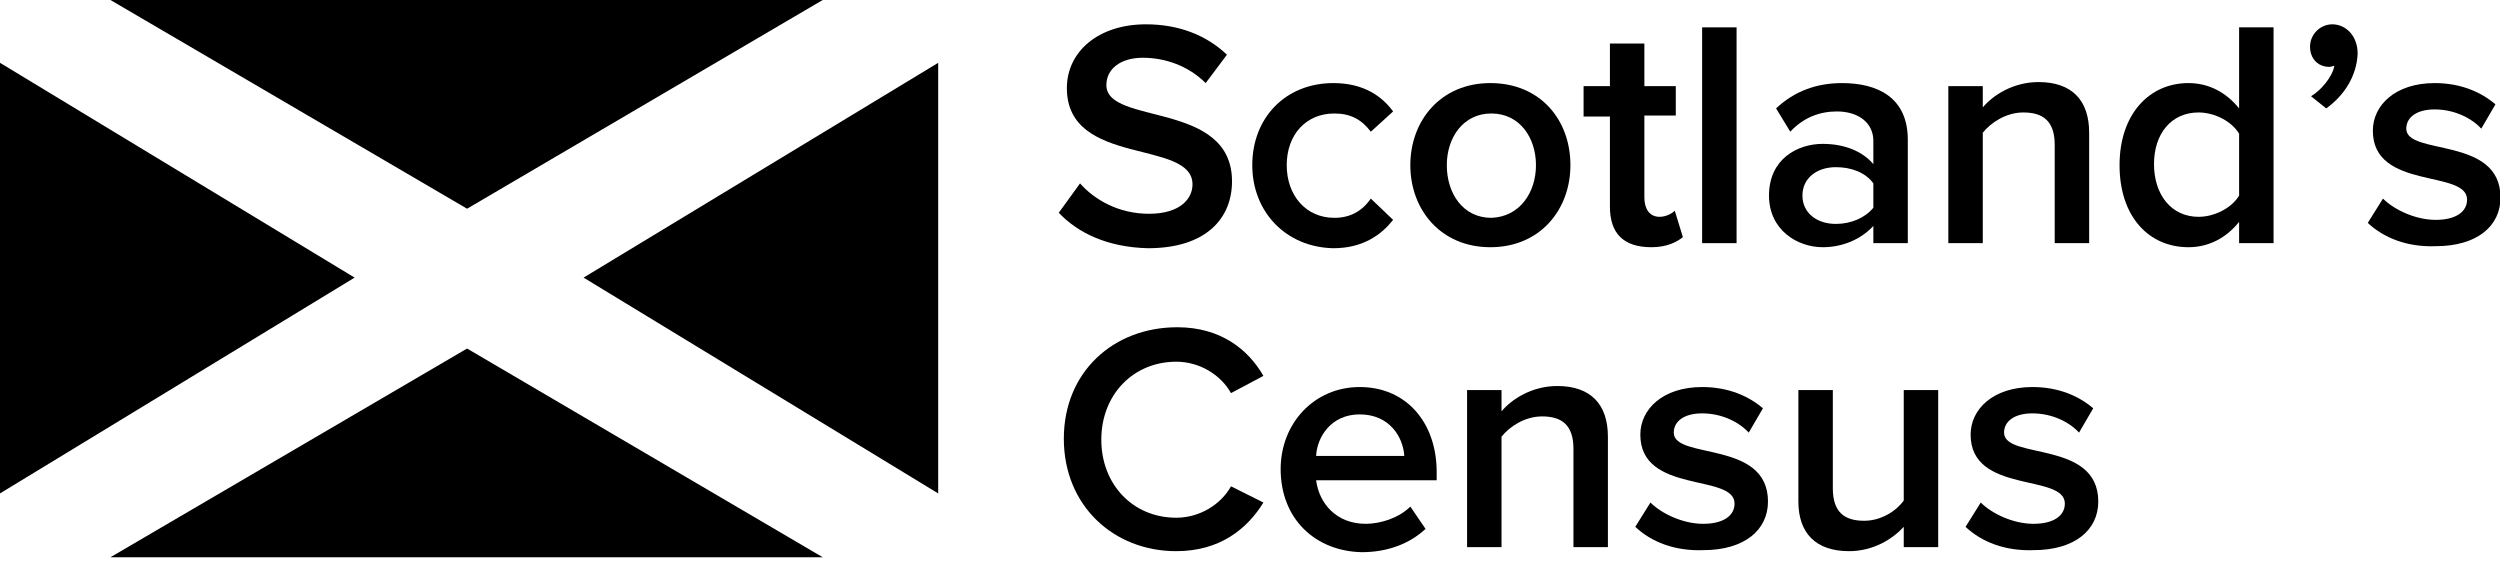
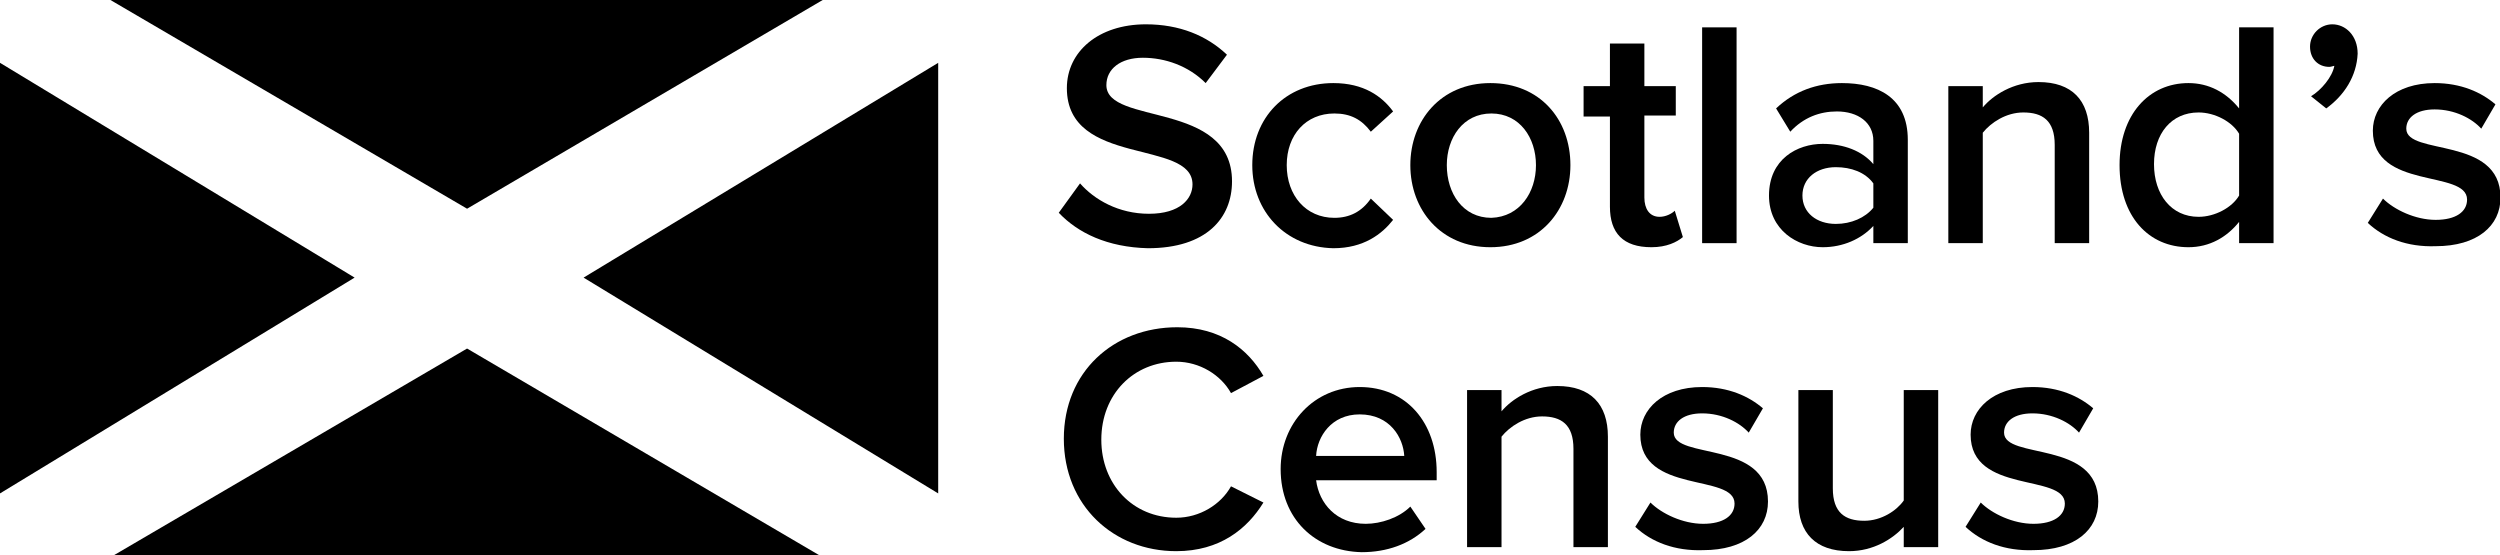
- <svg xmlns="http://www.w3.org/2000/svg" class="ons-icon--logo" aria-labelledby="nrs-footer-logo-alt" viewBox="0 0 329 75" xml:space="preserve" role="img">
+ <svg xmlns="http://www.w3.org/2000/svg" class="ons-icon--logo" aria-labelledby="nrs-footer-logo-alt" viewBox="0 0 329 73" xml:space="preserve" role="img">
  <g transform="matrix(1.333333,0,0,-1.333333,0,73.33333)">
    <g transform="scale(0.1)">
      <path d="M 109,550 461,344 812.004,550 Z" />
      <path d="M 109,0 461,205.996 812.004,0 Z" />
      <path d="M 0,487.996 V 62.996 L 350,276 Z" />
      <path d="M 926,487.996 V 62.996 L 576,276 Z" />
      <path d="m 1045,340 21,29 c 14,-16.004 38,-30 68,-30 31,0 43,15 43,28.996 0,45 -124,17.004 -124,95 0,36.004 31,63.004 78,63.004 33,0 60,-11 80,-30 l -21,-28.004 c -17,17.004 -40,25 -62,25 -22,0 -36,-10.992 -36,-26.996 0,-40 124,-15 124,-95 0,-36 -25,-66 -83,-66 -40,1 -69,15 -88,35" />
      <path d="m 1236,387.004 c 0,46.996 33,80.992 80,80.992 30,0 48,-12.996 59,-27.996 l -22,-20 c -9,12.004 -20,17.996 -36,17.996 -28,0 -47,-20.992 -47,-50.992 0,-30 19,-52.004 47,-52.004 15,0 27,6 36,19 l 22,-21.004 C 1364,319 1346,305 1316,305 c -47,1 -80,36 -80,82.004" />
      <path d="m 1516,387.004 c 0,26.996 -16,50.992 -44,50.992 -28,0 -44,-23.996 -44,-50.992 C 1428,359 1444,335 1472,335 c 28,1 44,25 44,52.004 z m -124,0 c 0,43.996 30,80.992 79,80.992 49,0 79,-35.992 79,-80.992 0,-44.008 -30,-81.004 -79,-81.004 -49,0 -79,36.996 -79,81.004" />
      <path d="m 1589,346 v 89 h -26 v 30 h 26 v 42.004 h 34 V 465 h 31 v -29 h -31 v -81 c 0,-11 5,-19 15,-19 6,0 12,3 15,6.004 L 1661,316 c -6,-5 -16,-10 -31,-10 -28,0 -41,14 -41,40" />
      <path d="m 1680,310 v 212.996 h 34 V 310 h -34" />
      <path d="m 1849,345 v 24 c -8,11 -22,16 -37,16 -19,0 -33,-11 -33,-27.996 C 1779,340 1793,329 1812,329 c 15,0 29,6 37,16 z m 0,-35 v 17.004 C 1837,314 1819,306 1799,306 c -25,0 -53,16.996 -53,51.004 0,35.992 28,50.992 53,50.992 21,0 39,-6.996 50,-20 V 411 c 0,18 -15,29 -36,29 -17,0 -33,-6 -46,-20 l -14,22.996 c 18,17.004 40,25 65,25 35,0 65,-13.996 65,-55.992 V 310 h -34" />
      <path d="m 2028,310 v 97.004 C 2028,431 2016,439 1997,439 c -17,0 -32,-10 -40,-20 V 310 h -34 v 155 h 34 v -21 c 10,12 30,25 55,25 33,0 50,-18 50,-50 V 310 h -34" />
      <path d="m 2210,357.004 v 60.992 C 2203,430 2186,439 2170,439 c -27,0 -44,-21.004 -44,-51.004 0,-30 17,-51.996 44,-51.996 16,0 33,9 40,21.004 z M 2210,310 v 21 c -12,-15 -29,-25 -50,-25 -39,0 -68,30 -68,81.004 0,50 29,80.992 68,80.992 20,0 37,-8.996 50,-25 v 80 h 34 V 310 h -34" />
      <path d="M 2296,442.996 2281,455 c 10,6 21,19 23,30 -1,0 -3,-1 -5,-1 -11,0 -19,8.004 -19,20 0,12 10,22 22,22 13,0 25,-11 25,-28.996 C 2326,475 2314,456 2296,442.996" />
      <path d="m 2337,330 15,24 c 11,-11.004 32,-21.004 52,-21.004 20,0 31,8.004 31,20 0,30 -93,9.008 -93,68.004 0,25 22,46.996 61,46.996 26,0 46,-8.996 60,-20.992 l -14,-24.008 c -9,10 -26,19.008 -46,19.008 -18,0 -28,-8.004 -28,-19.008 0,-26.996 93,-6.996 93,-67.996 0,-27.996 -23,-47.996 -64,-47.996 C 2376,306 2353,315 2337,330" />
      <path d="m 1050,117.004 c 0,65.992 49,110 112,110 43,0 70,-22.004 85,-48 l -32,-17 c -10,17.996 -31,30.992 -54,30.992 -42,0 -74,-32 -74,-77 0,-43.992 31,-76.992 74,-76.992 23,0 44,13 54,30.996 l 32,-15.996 c -16,-26.008 -43,-48.008 -86,-48.008 -62,0 -111,45 -111,111.008" />
      <path d="m 1342,140.996 c -28,0 -42,-21.992 -43,-40.996 h 87 c -1,17.996 -14,40.996 -44,40.996 z m -78,-53.992 c 0,45 33,80.992 78,80.992 46,0 76,-35 76,-83.992 v -8.008 h -119 c 3,-23 20,-43 49,-43 15,0 33,6.008 44,17.004 l 15,-22.004 C 1391,12.996 1369,5 1344,5 c -46,0.996 -80,32.996 -80,82.004" />
      <path d="m 1553,10 v 97.004 c 0,23.992 -12,32 -31,32 -17,0 -32,-10 -40,-20 V 10 h -34 v 155 h 34 v -20.996 c 10,11.992 30,25 55,25 33,0 50,-18.008 50,-50 V 10 h -34" />
      <path d="m 1614,30 15,24.004 c 11,-11.008 32,-21.008 52,-21.008 20,0 31,8 31,20 0,30 -93,9.008 -93,68 0,25 22,47 61,47 26,0 46,-8.992 60,-20.992 l -14,-24.008 c -9,10 -26,19.008 -46,19.008 -18,0 -28,-8 -28,-19.008 0,-27 93,-7 93,-67.996 C 1745,27.004 1722,7.004 1681,7.004 1653,5.996 1630,15 1614,30" />
      <path d="m 1879,10 v 20 c -11,-12.004 -30,-24.004 -54,-24.004 -33,0 -50,18.008 -50,49.004 v 110 h 34 V 67.996 c 0,-23.992 12,-32 31,-32 17,0 32,10 39,20 V 165 h 34 V 10 h -34" />
      <path d="m 1940,30 15,24.004 c 11,-11.008 32,-21.008 52,-21.008 20,0 31,8 31,20 0,30 -93,9.008 -93,68 0,25 22,47 61,47 26,0 46,-8.992 60,-20.992 l -14,-24.008 c -9,10 -26,19.008 -46,19.008 -18,0 -28,-8 -28,-19.008 0,-27 93,-7 93,-67.996 C 2071,27.004 2048,7.004 2007,7.004 1979,5.996 1956,15 1940,30" />
    </g>
  </g>
</svg>
